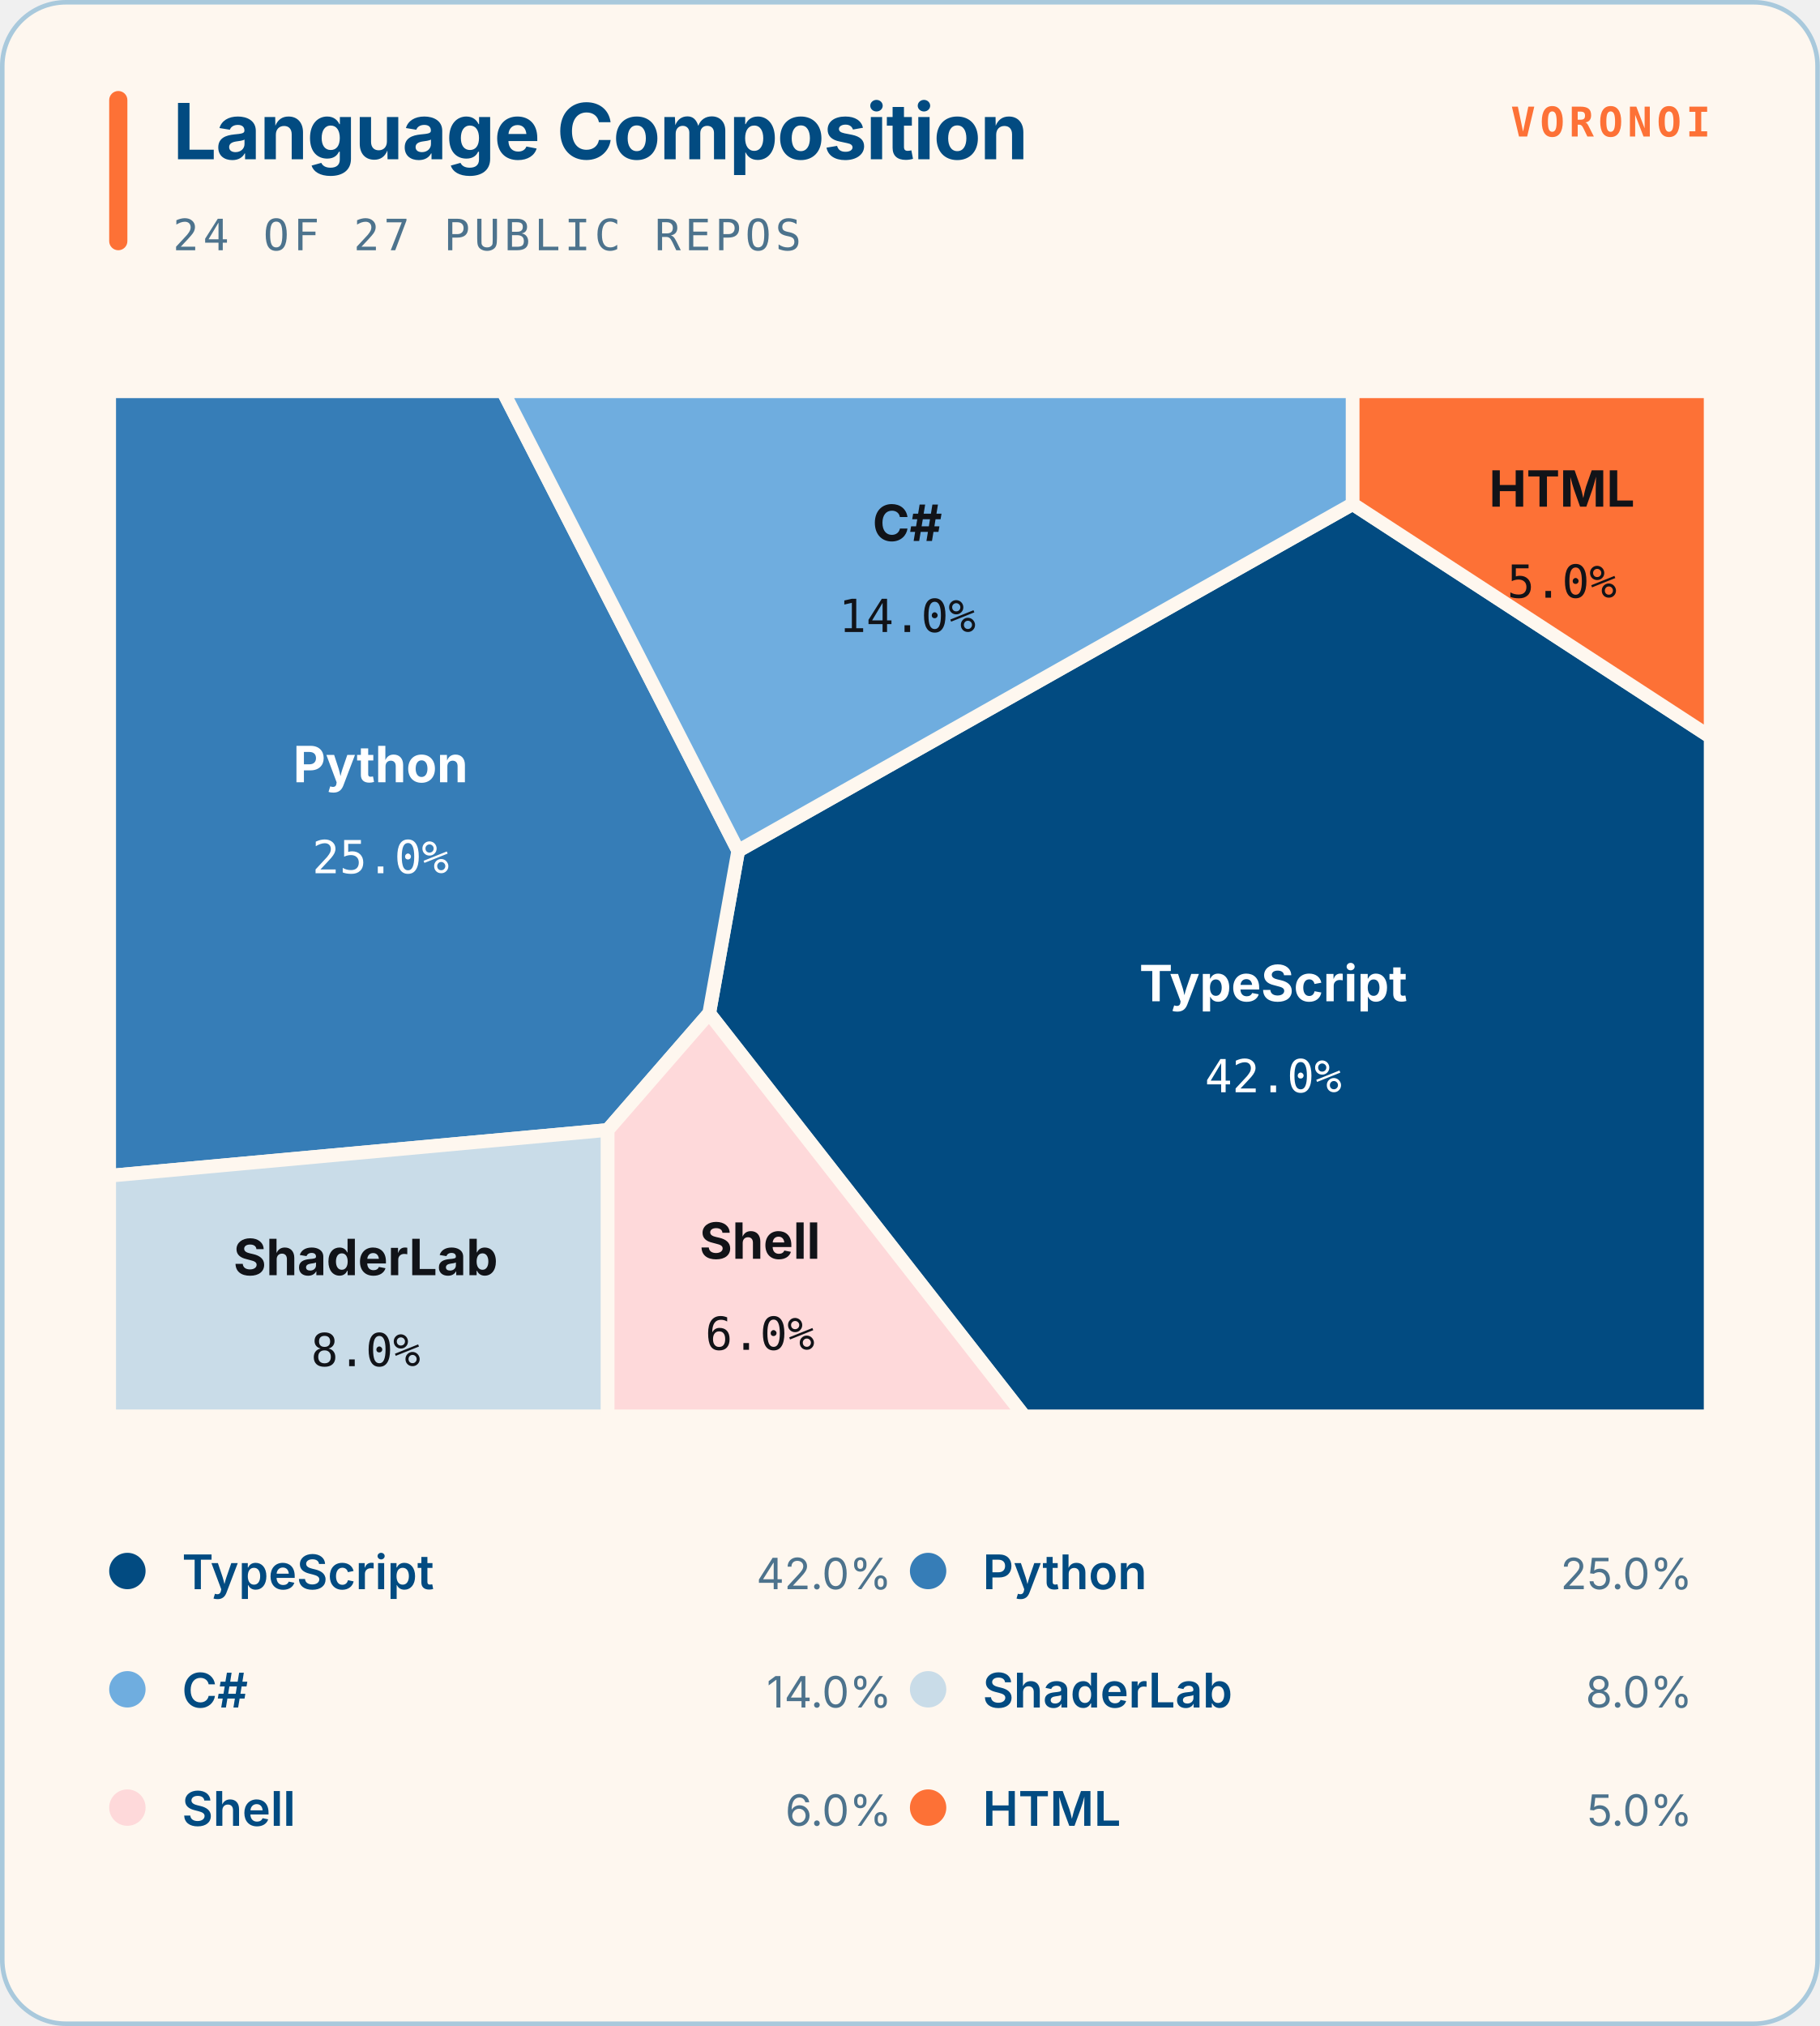
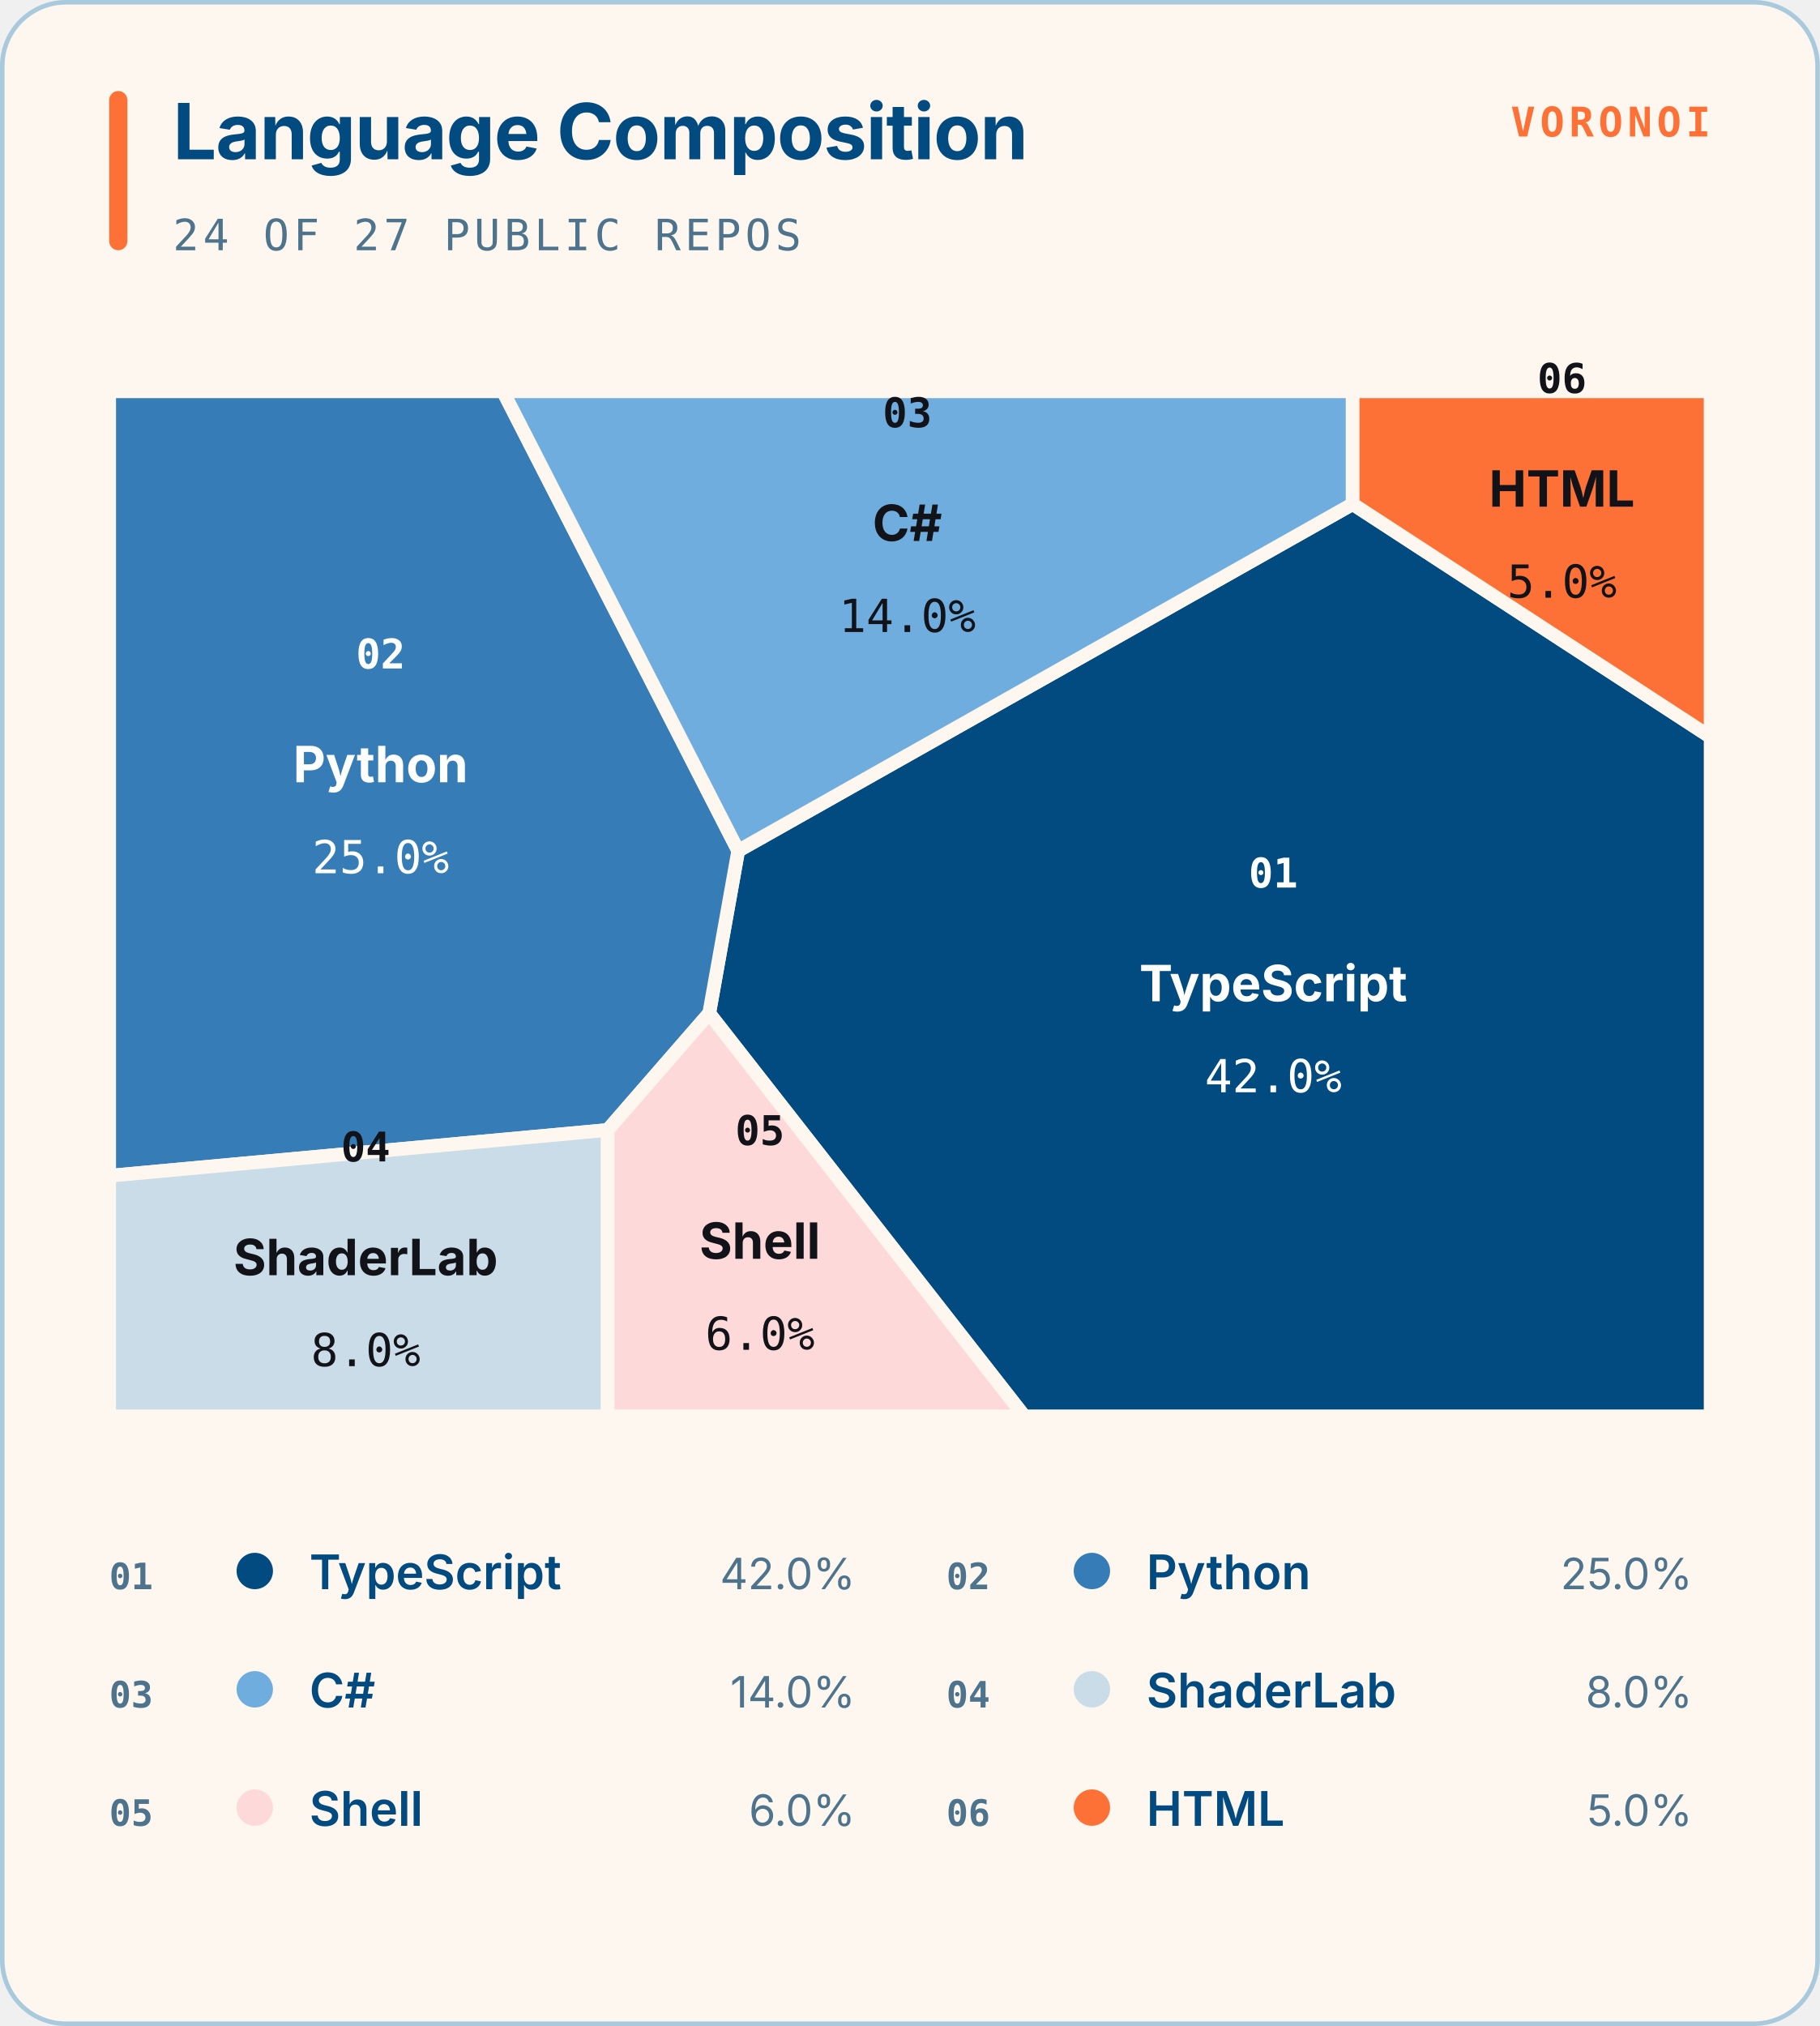
<svg xmlns="http://www.w3.org/2000/svg" role="img" aria-labelledby="title description" data-style="voronoi" data-theme="paper" width="400" height="445.28" viewBox="0 0 400 445.28">
  <style>
    text { font-family: -apple-system, BlinkMacSystemFont, Segoe UI, sans-serif; }
    .title { fill: #024b81; font-size: 17px; font-weight: 700; letter-spacing: -0.2px; }
    .meta, .style-tag, .rank, .metric-label { font-family: ui-monospace, SFMono-Regular, Consolas, monospace; }
    .meta { fill: #4d738d; font-size: 9.5px; letter-spacing: 0.9px; }
    .style-tag { fill: #fd7136; font-size: 9px; font-weight: 700; letter-spacing: 1px; }
    .label { fill: #024b81; font-size: 12px; font-weight: 650; }
    .value { fill: #4d738d; font-size: 11px; font-variant-numeric: tabular-nums; }
    .rank { fill: #fd7136; font-size: 9px; font-weight: 700; }
    .metric { fill: #024b81; font-size: 27px; font-weight: 750; font-variant-numeric: tabular-nums; }
    .metric-label { fill: #4d738d; font-size: 7px; letter-spacing: 0.7px; }
+     .legend-rank { fill: #4d738d; font-family: ui-monospace, SFMono-Regular, Consolas, monospace; font-size: 8px; font-weight: 700; }
    .legend-label { fill: #024b81; font-size: 10.5px; font-weight: 600; }
    .legend-value { fill: #4d738d; font-size: 9.5px; font-variant-numeric: tabular-nums; }
    .axis-note { fill: #4d738d; font-family: ui-monospace, SFMono-Regular, Consolas, monospace; font-size: 9.5px; letter-spacing: 0.6px; }
    .part-label { font-size: 11px; font-weight: 700; }
+     .part-rank { font-family: ui-monospace, SFMono-Regular, Consolas, monospace; font-size: 9px; font-weight: 800; }
    .part-value { font-family: ui-monospace, SFMono-Regular, Consolas, monospace; font-size: 10px; font-variant-numeric: tabular-nums; }
    .center-label { fill: #024b81; font-size: 12px; font-weight: 700; }
    .center-value { fill: #4d738d; font-family: ui-monospace, SFMono-Regular, Consolas, monospace; font-size: 9px; }
    .node-label { font-size: 9px; font-weight: 750; }
    .empty { fill: #4d738d; font-size: 11px; }
  </style>
  <rect class="card" x="0.5" y="0.5" width="399" height="444.28" rx="14" fill="#fef7ef" stroke="#a9c9dc" />
  <rect x="24" y="20" width="4" height="35" rx="2" fill="#fd7136" />
  <text class="title" x="38" y="35">Language Composition</text>
  <text class="meta" x="38" y="55">24 OF 27 PUBLIC REPOS</text>
  <text class="style-tag" text-anchor="end" x="376" y="30">VORONOI</text>
  <g data-role="voronoi-part">
    <polygon data-role="composition-part" data-language="TypeScript" data-share="42" data-shape-role="voronoi-part" points="376,162 376,311.28 225.16,311.28 155.88,222.71 162.26,186.98 297.32,110.78" fill="#024b81" stroke="#fef7ef" stroke-width="3" stroke-linejoin="round" />
+     <text class="part-rank" data-role="part-rank" data-rank="1" text-anchor="middle" x="279.87" y="195.06" fill="#ffffff">01</text>
    <text class="part-label" text-anchor="middle" x="279.87" y="220.06" fill="#ffffff">TypeScript</text>
    <text class="part-value" text-anchor="middle" x="279.87" y="240.06" fill="#ffffff">42.0%</text>
    <polygon data-role="composition-part" data-language="Python" data-share="25" data-shape-role="voronoi-part" points="24,86 110.56,86 162.26,186.98 155.88,222.71 133.57,248.35 24,258.42" fill="#367db7" stroke="#fef7ef" stroke-width="3" stroke-linejoin="round" />
+     <text class="part-rank" data-role="part-rank" data-rank="2" text-anchor="middle" x="83.66" y="146.92" fill="#ffffff">02</text>
    <text class="part-label" text-anchor="middle" x="83.66" y="171.92" fill="#ffffff">Python</text>
    <text class="part-value" text-anchor="middle" x="83.66" y="191.92" fill="#ffffff">25.0%</text>
    <polygon data-role="composition-part" data-language="C#" data-share="14" data-shape-role="voronoi-part" points="110.56,86 297.32,86 297.32,110.78 162.26,186.98" fill="#6faddf" stroke="#fef7ef" stroke-width="3" stroke-linejoin="round" />
+     <text class="part-rank" data-role="part-rank" data-rank="3" text-anchor="middle" x="199.43" y="93.9" fill="#111318">03</text>
    <text class="part-label" text-anchor="middle" x="199.43" y="118.9" fill="#111318">C#</text>
    <text class="part-value" text-anchor="middle" x="199.43" y="138.9" fill="#111318">14.0%</text>
    <polygon data-role="composition-part" data-language="ShaderLab" data-share="8" data-shape-role="voronoi-part" points="133.57,311.28 24,311.28 24,258.42 133.57,248.35" fill="#c9dce8" stroke="#fef7ef" stroke-width="3" stroke-linejoin="round" />
+     <text class="part-rank" data-role="part-rank" data-rank="4" text-anchor="middle" x="80.37" y="255.26" fill="#111318">04</text>
    <text class="part-label" text-anchor="middle" x="80.37" y="280.26" fill="#111318">ShaderLab</text>
    <text class="part-value" text-anchor="middle" x="80.37" y="300.26" fill="#111318">8.0%</text>
    <polygon data-role="composition-part" data-language="Shell" data-share="6" data-shape-role="voronoi-part" points="155.88,222.71 225.16,311.28 133.57,311.28 133.57,248.35" fill="#fed9da" stroke="#fef7ef" stroke-width="3" stroke-linejoin="round" />
+     <text class="part-rank" data-role="part-rank" data-rank="5" text-anchor="middle" x="167.03" y="251.66" fill="#111318">05</text>
    <text class="part-label" text-anchor="middle" x="167.03" y="276.66" fill="#111318">Shell</text>
    <text class="part-value" text-anchor="middle" x="167.03" y="296.66" fill="#111318">6.0%</text>
    <polygon data-role="composition-part" data-language="HTML" data-share="5" data-shape-role="voronoi-part" points="297.32,86 376,86 376,162 297.32,110.78" fill="#fd7136" stroke="#fef7ef" stroke-width="3" stroke-linejoin="round" />
+     <text class="part-rank" data-role="part-rank" data-rank="6" text-anchor="middle" x="343.32" y="86.36" fill="#111318">06</text>
    <text class="part-label" text-anchor="middle" x="343.32" y="111.36" fill="#111318">HTML</text>
    <text class="part-value" text-anchor="middle" x="343.32" y="131.36" fill="#111318">5.0%</text>
  </g>
  <g data-role="legend" data-columns="2">
-     <circle cx="28" cy="345.28" r="4" fill="#024b81" />
-     <text class="legend-label" x="40" y="349.28">TypeScript</text>
-     <text class="legend-value" text-anchor="end" x="196" y="349.28">42.0%</text>
-     <circle cx="204" cy="345.28" r="4" fill="#367db7" />
-     <text class="legend-label" x="216" y="349.28">Python</text>
+     <text class="legend-rank" data-role="legend-rank" data-rank="1" x="24" y="349.28">01</text>
+     <circle cx="56" cy="345.28" r="4" fill="#024b81" />
+     <text class="legend-label" x="68" y="349.28">TypeScript</text>
+     <text class="legend-value" text-anchor="end" x="188" y="349.28">42.0%</text>
+     <text class="legend-rank" data-role="legend-rank" data-rank="2" x="208" y="349.28">02</text>
+     <circle cx="240" cy="345.28" r="4" fill="#367db7" />
+     <text class="legend-label" x="252" y="349.28">Python</text>
    <text class="legend-value" text-anchor="end" x="372" y="349.28">25.0%</text>
-     <circle cx="28" cy="371.28" r="4" fill="#6faddf" />
-     <text class="legend-label" x="40" y="375.28">C#</text>
-     <text class="legend-value" text-anchor="end" x="196" y="375.28">14.0%</text>
-     <circle cx="204" cy="371.28" r="4" fill="#c9dce8" />
-     <text class="legend-label" x="216" y="375.28">ShaderLab</text>
+     <text class="legend-rank" data-role="legend-rank" data-rank="3" x="24" y="375.28">03</text>
+     <circle cx="56" cy="371.28" r="4" fill="#6faddf" />
+     <text class="legend-label" x="68" y="375.28">C#</text>
+     <text class="legend-value" text-anchor="end" x="188" y="375.28">14.0%</text>
+     <text class="legend-rank" data-role="legend-rank" data-rank="4" x="208" y="375.28">04</text>
+     <circle cx="240" cy="371.28" r="4" fill="#c9dce8" />
+     <text class="legend-label" x="252" y="375.28">ShaderLab</text>
    <text class="legend-value" text-anchor="end" x="372" y="375.28">8.0%</text>
-     <circle cx="28" cy="397.28" r="4" fill="#fed9da" />
-     <text class="legend-label" x="40" y="401.28">Shell</text>
-     <text class="legend-value" text-anchor="end" x="196" y="401.28">6.0%</text>
-     <circle cx="204" cy="397.28" r="4" fill="#fd7136" />
-     <text class="legend-label" x="216" y="401.28">HTML</text>
+     <text class="legend-rank" data-role="legend-rank" data-rank="5" x="24" y="401.28">05</text>
+     <circle cx="56" cy="397.28" r="4" fill="#fed9da" />
+     <text class="legend-label" x="68" y="401.28">Shell</text>
+     <text class="legend-value" text-anchor="end" x="188" y="401.28">6.0%</text>
+     <text class="legend-rank" data-role="legend-rank" data-rank="6" x="208" y="401.28">06</text>
+     <circle cx="240" cy="397.28" r="4" fill="#fd7136" />
+     <text class="legend-label" x="252" y="401.28">HTML</text>
    <text class="legend-value" text-anchor="end" x="372" y="401.28">5.0%</text>
  </g>
</svg>
